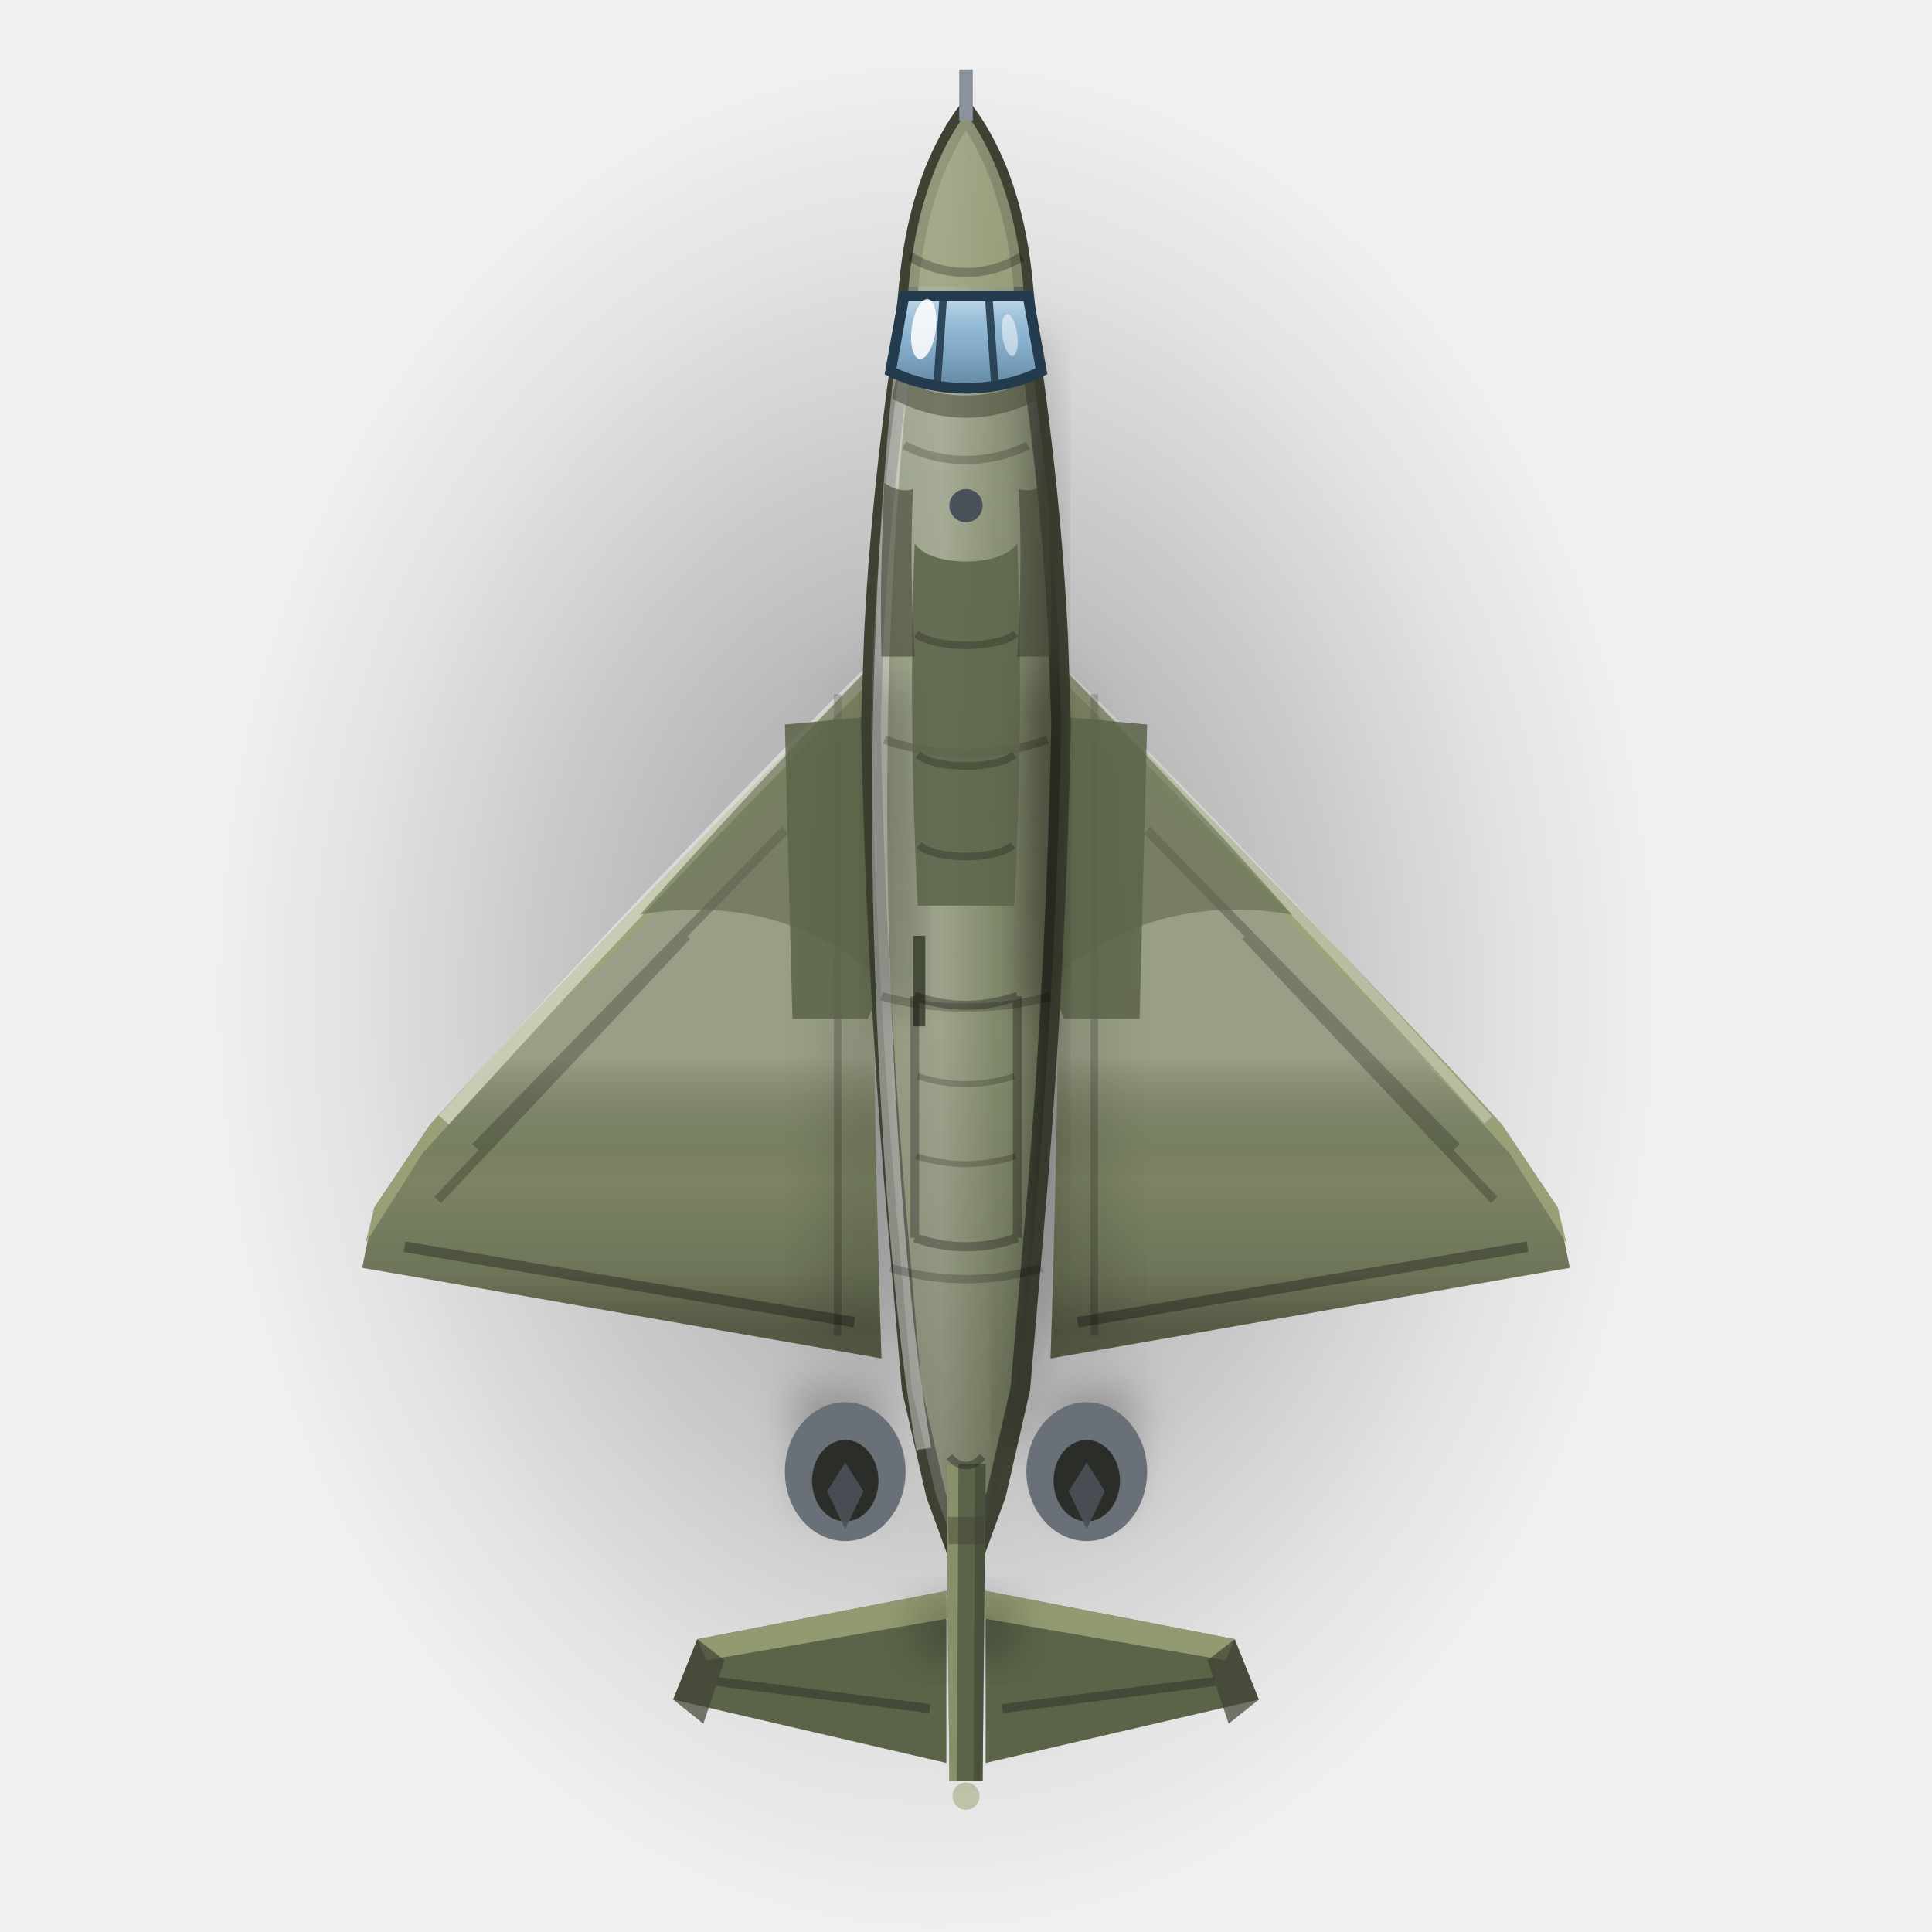
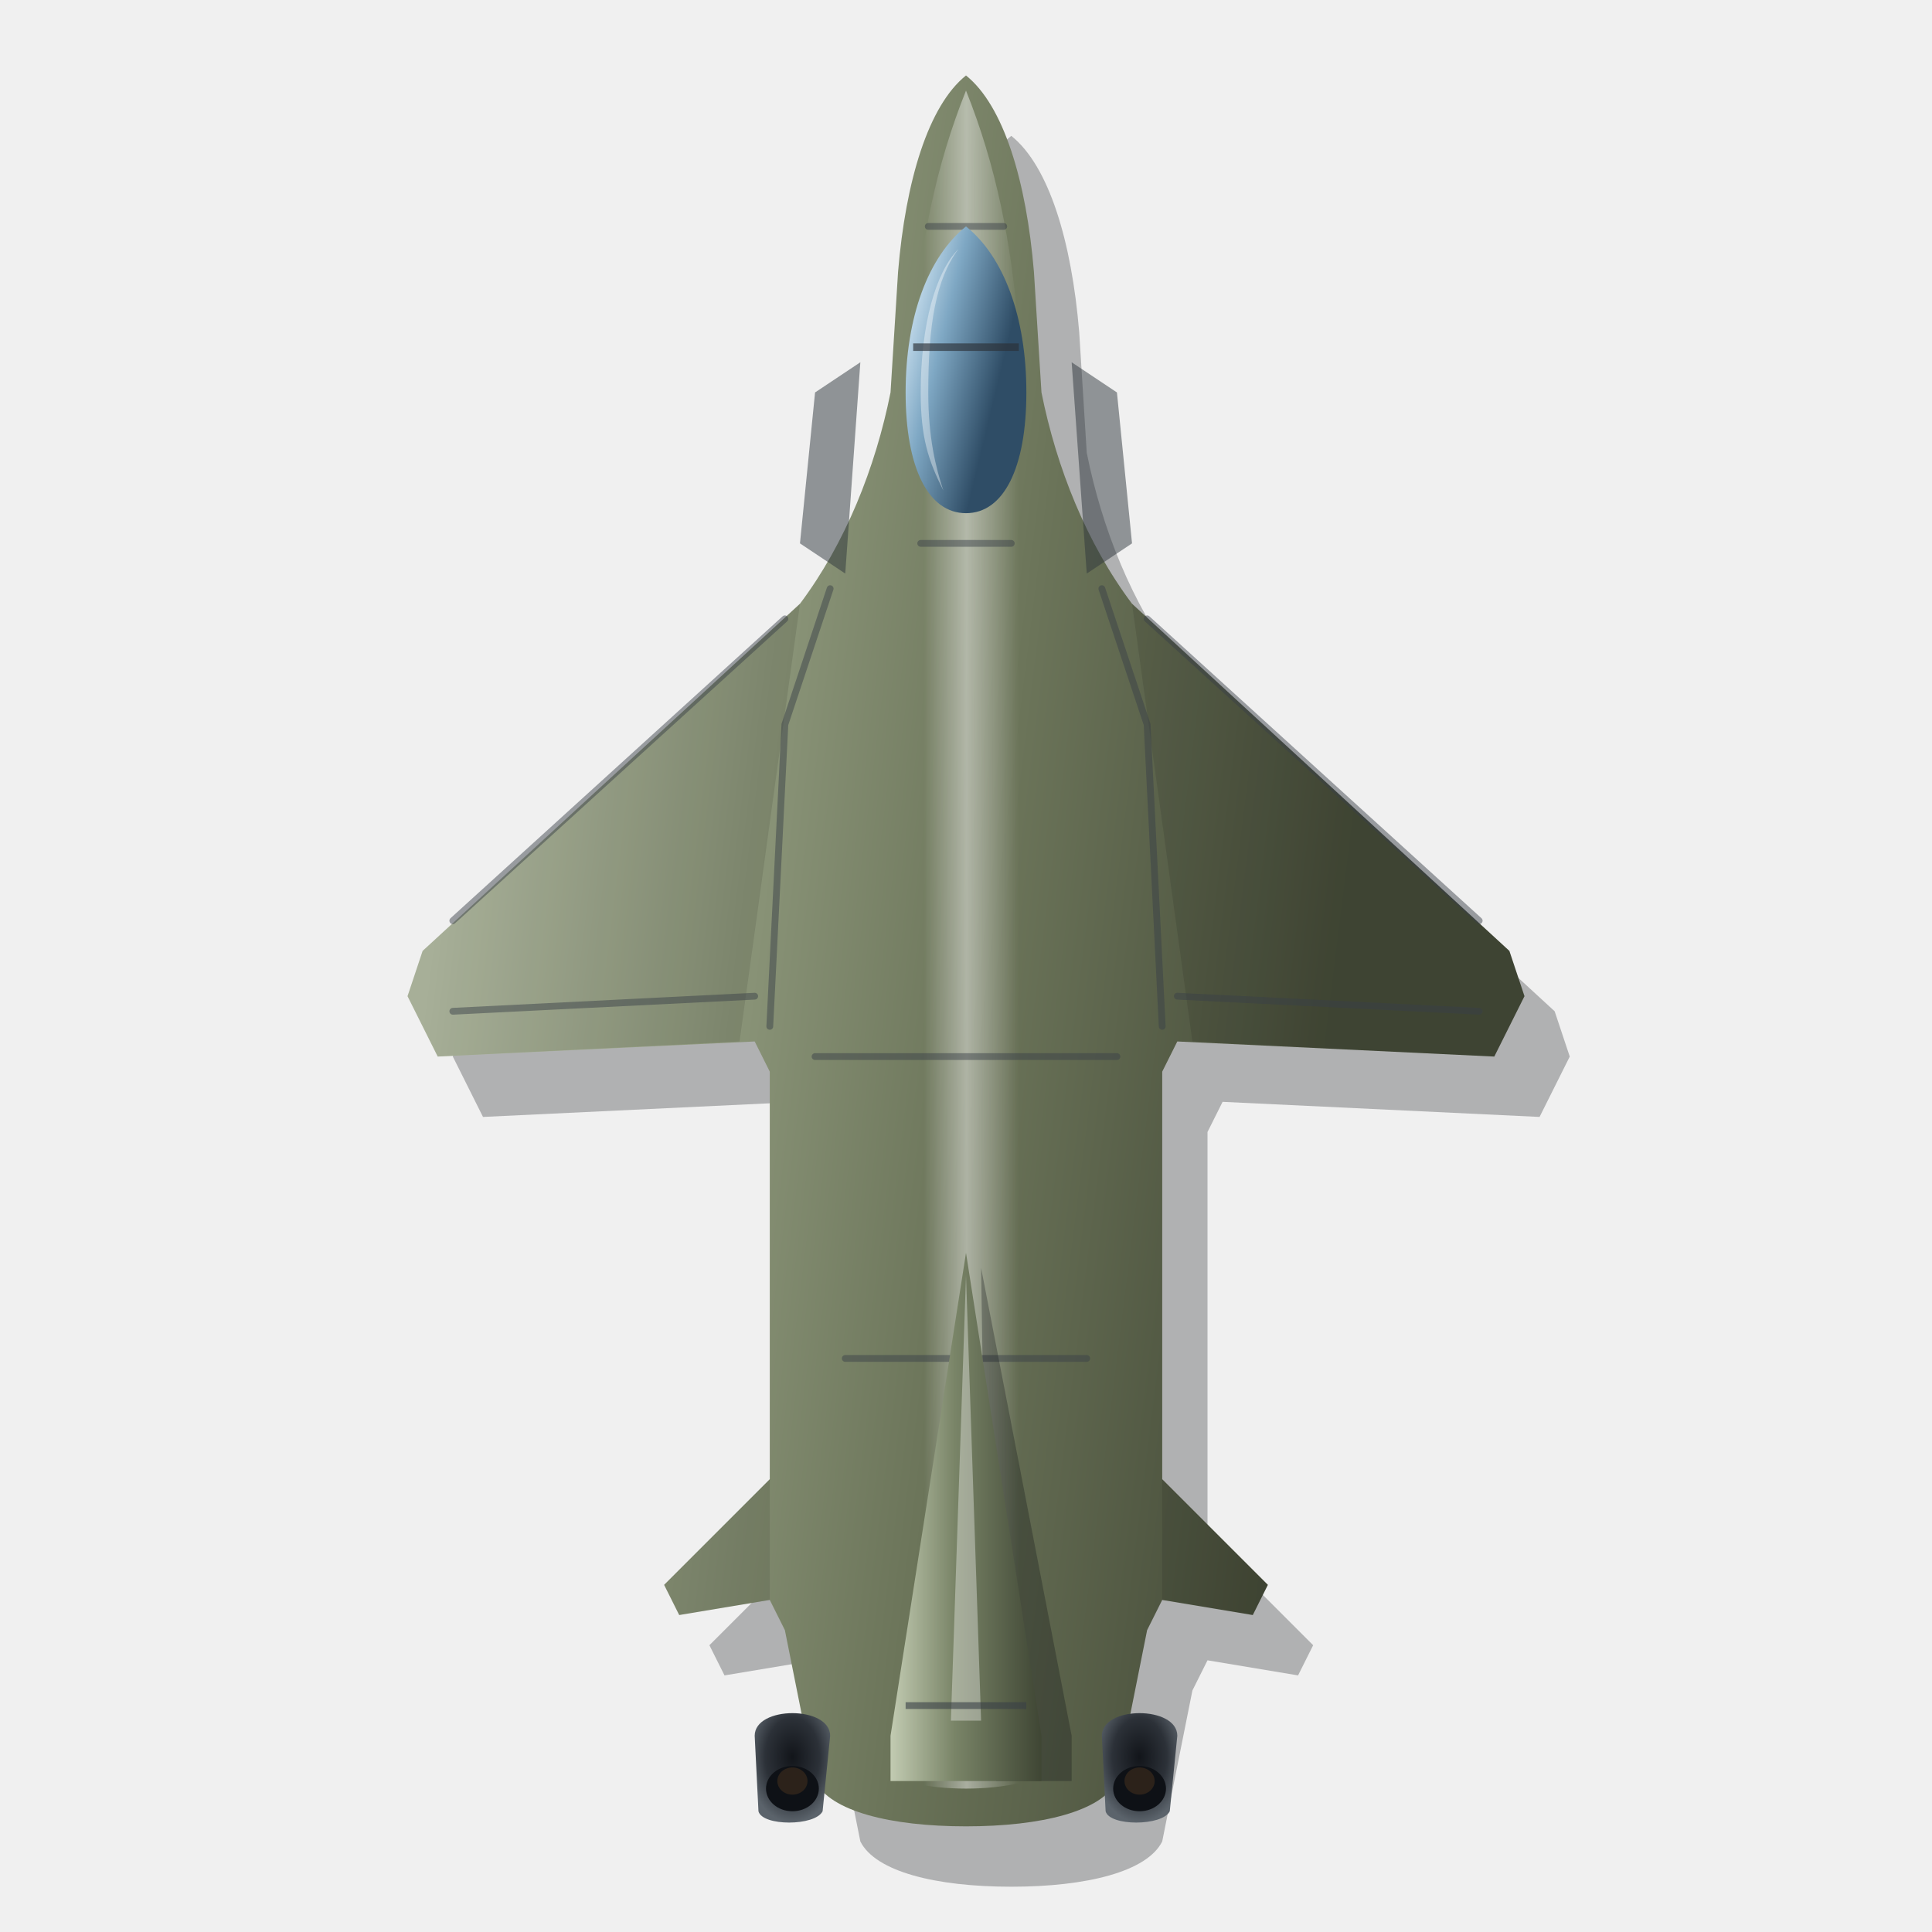
- <svg xmlns="http://www.w3.org/2000/svg" viewBox="0 0 128 128" width="128" height="128">
+ <svg xmlns="http://www.w3.org/2000/svg" viewBox="0 0 256 256">
  <defs>
-     <style>
-     .base{fill:#7c8464}.shade{fill:#5b6349}.dark{fill:#3d4232}.light{fill:#9aa378}.hi{fill:#b8bfa2}
-     .metal{fill:#6a7077}.metalS{fill:#8a929b}.metalL{fill:#4a5057}
-     .glass{fill:#7fa8c9}.glassL{fill:#a9cbdf}.rubber{fill:#2b2e28}
-   </style>
-     <filter id="t22f1" x="-40%" y="-40%" width="180%" height="180%">
-       <feGaussianBlur stdDeviation="1.3" />
-     </filter>
-     <filter id="t22f2" x="-60%" y="-60%" width="220%" height="220%">
-       <feGaussianBlur stdDeviation="2.4" />
-     </filter>
-     <radialGradient id="t22gs" cx=".5" cy=".5" r=".5">
-       <stop offset="0" stop-color="#000" stop-opacity=".36" />
-       <stop offset=".5" stop-color="#000" stop-opacity=".18" />
-       <stop offset=".8" stop-color="#000" stop-opacity=".06" />
-       <stop offset="1" stop-color="#000" stop-opacity="0" />
+     <linearGradient id="g-hull" x1="0.12" y1="0" x2="0.9" y2="0.15">
+       <stop offset="0" stop-color="#b9c2a8" />
+       <stop offset="0.34" stop-color="#8a9478" />
+       <stop offset="0.62" stop-color="#6b7459" />
+       <stop offset="1" stop-color="#454b38" />
+     </linearGradient>
+     <linearGradient id="g-spine" x1="0.3" y1="0" x2="0.75" y2="0">
+       <stop offset="0" stop-color="#fff" stop-opacity="0" />
+       <stop offset="0.45" stop-color="#fff" stop-opacity="0.45" />
+       <stop offset="1" stop-color="#fff" stop-opacity="0" />
+     </linearGradient>
+     <linearGradient id="g-glass-blue" x1="0.15" y1="0" x2="0.85" y2="0.4">
+       <stop offset="0" stop-color="#cfe4f2" />
+       <stop offset="0.4" stop-color="#7fa8c4" />
+       <stop offset="1" stop-color="#2f4d66" />
+     </linearGradient>
+     <linearGradient id="g-fin" x1="0" y1="0" x2="1" y2="0">
+       <stop offset="0" stop-color="#c2cbb2" />
+       <stop offset="0.42" stop-color="#7a8568" />
+       <stop offset="1" stop-color="#3f4634" />
+     </linearGradient>
+     <linearGradient id="g-metal" x1="0" y1="0" x2="1" y2="0">
+       <stop offset="0" stop-color="#e3e8ec" />
+       <stop offset="0.55" stop-color="#a8b0b7" />
+       <stop offset="1" stop-color="#666e75" />
+     </linearGradient>
+     <radialGradient id="g-nozzle" cx="0.5" cy="0.4" r="0.6">
+       <stop offset="0" stop-color="#12151a" />
+       <stop offset="0.6" stop-color="#2c3138" />
+       <stop offset="1" stop-color="#5b636b" />
    </radialGradient>
-     <linearGradient id="t22g1" gradientUnits="userSpaceOnUse" x1="56" y1="60" x2="72" y2="60">
-       <stop offset="0" stop-color="#000" stop-opacity=".3" />
-       <stop offset=".22" stop-color="#fff" stop-opacity=".2" />
-       <stop offset=".4" stop-color="#fff" stop-opacity=".26" />
-       <stop offset=".62" stop-color="#fff" stop-opacity=".05" />
-       <stop offset=".82" stop-color="#000" stop-opacity=".18" />
-       <stop offset="1" stop-color="#000" stop-opacity=".44" />
-     </linearGradient>
-     <linearGradient id="t22g2" gradientUnits="userSpaceOnUse" x1="64" y1="7" x2="64" y2="119">
-       <stop offset="0" stop-color="#fff" stop-opacity=".2" />
-       <stop offset=".3" stop-color="#fff" stop-opacity=".05" />
-       <stop offset=".55" stop-color="#000" stop-opacity="0" />
-       <stop offset="1" stop-color="#000" stop-opacity=".26" />
-     </linearGradient>
-     <linearGradient id="t22g3" gradientUnits="userSpaceOnUse" x1="26" y1="70" x2="26" y2="88">
-       <stop offset="0" stop-color="#fff" stop-opacity=".22" />
-       <stop offset=".45" stop-color="#000" stop-opacity="0" />
-       <stop offset=".8" stop-color="#000" stop-opacity=".12" />
-       <stop offset="1" stop-color="#000" stop-opacity=".32" />
-     </linearGradient>
-     <linearGradient id="t22g4" gradientUnits="userSpaceOnUse" x1="60" y1="19" x2="60" y2="27">
-       <stop offset="0" stop-color="#e8f4fb" stop-opacity=".85" />
-       <stop offset=".4" stop-color="#9cc4dc" stop-opacity=".4" />
-       <stop offset="1" stop-color="#28495e" stop-opacity=".6" />
-     </linearGradient>
+     <path id="hull" d="     M128 10 C133 14 136 24 137 36 L138 52     C140 62 144 72 150 80     L200 126 L202 132 L198 140     L156 138 L154 142     L154 196     L168 210 L166 214 L154 212 L152 216     L148 236 C146 240 138 242 128 242     C118 242 110 240 108 236     L104 216 L102 212 L90 214 L88 210     L102 196 L102 142     L100 138 L58 140 L54 132 L56 126     L106 80 C112 72 116 62 118 52     L119 36 C120 24 123 14 128 10 Z" />
  </defs>
-   <ellipse cx="62" cy="66" rx="48" ry="62" fill="url(#t22gs)" />
-   <path class="base" d="M57.8 44 C50 52 38 64 28.5 74.5 L24.8 80 L24 84 L27.5 84.6 L58.4 90 C57.9 75 57.7 59 57.8 44 Z" />
-   <path d="M57.8 44 C50 52 38 64 28.5 74.5 L24.8 80 L24 84 L27.5 84.6 L58.4 90 C57.9 75 57.7 59 57.8 44 Z" fill="url(#t22g3)" />
-   <path class="light" d="M57.8 44 C50 52 38 64 28.5 74.5 L24.8 80 L24.2 82.4 L28 76.4 C37.6 65.8 49.6 53.8 58.6 46.4 Z" opacity=".9" />
-   <path d="M57.6 44.6 C50 52 39 63.6 29.4 74.2" stroke="#fff" stroke-width=".9" opacity=".45" fill="none" />
-   <path d="M57.6 45 L60.4 45 L59 89.4 L55.2 89 Z" fill="#000" opacity=".2" filter="url(#t22f2)" />
-   <path d="M52 55 L31.5 76 M45.5 62 L29 79.5" stroke="#000" stroke-width=".6" opacity=".22" fill="none" />
-   <path d="M26.8 82.6 L56.6 87.6" stroke="#000" stroke-width=".7" opacity=".3" fill="none" />
-   <path d="M55.5 46 L55.5 88.5" stroke="#000" stroke-width=".5" opacity=".18" fill="none" />
-   <path class="shade" d="M57.8 44 C52.6 49.4 47 55.4 42.4 60.6 C48 59.6 53.6 60.8 57.9 64.6 C57.8 57.6 57.8 50.6 57.8 44 Z" opacity=".55" />
-   <path class="base" d="M70.2 44 C78 52 90 64 99.5 74.5 L103.2 80 L104 84 L100.5 84.6 L69.6 90 C70.1 75 70.3 59 70.2 44 Z" />
-   <path d="M70.2 44 C78 52 90 64 99.5 74.5 L103.2 80 L104 84 L100.5 84.6 L69.6 90 C70.1 75 70.3 59 70.2 44 Z" fill="url(#t22g3)" />
-   <path class="light" d="M70.2 44 C78 52 90 64 99.5 74.5 L103.2 80 L103.8 82.4 L100 76.4 C90.4 65.8 78.4 53.8 69.4 46.4 Z" opacity=".9" />
-   <path d="M70.4 44.6 C78 52 89 63.6 98.6 74.2" stroke="#fff" stroke-width=".7" opacity=".3" fill="none" />
-   <path d="M70.4 45 L67.6 45 L69 89.4 L72.8 89 Z" fill="#000" opacity=".2" filter="url(#t22f2)" />
-   <path d="M76 55 L96.5 76 M82.5 62 L99 79.5" stroke="#000" stroke-width=".6" opacity=".22" fill="none" />
-   <path d="M101.2 82.6 L71.4 87.6" stroke="#000" stroke-width=".7" opacity=".3" fill="none" />
-   <path d="M72.5 46 L72.5 88.5" stroke="#000" stroke-width=".5" opacity=".18" fill="none" />
-   <path class="shade" d="M70.2 44 C75.4 49.4 81 55.4 85.6 60.6 C80 59.6 74.4 60.8 70.1 64.6 C70.2 57.6 70.2 50.6 70.2 44 Z" opacity=".55" />
-   <path class="shade" d="M62.7 105.4 L46.2 108.6 L44.6 112.6 L62.7 116.8 Z" />
-   <path class="shade" d="M65.3 105.4 L81.8 108.6 L83.4 112.6 L65.3 116.8 Z" />
-   <path class="light" d="M62.7 105.4 L46.2 108.6 L46.8 110 L63 107.2 Z" opacity=".85" />
-   <path class="light" d="M65.3 105.4 L81.8 108.6 L81.2 110 L65 107.2 Z" opacity=".85" />
-   <path d="M47.5 111.4 L61.6 113.2 M80.5 111.4 L66.4 113.2" stroke="#000" stroke-width=".6" opacity=".25" fill="none" />
-   <path class="dark" d="M44.6 112.6 L46.2 108.6 L48 110 L46.6 114.2 Z" opacity=".7" />
-   <path class="dark" d="M83.4 112.6 L81.8 108.6 L80 110 L81.4 114.2 Z" opacity=".7" />
-   <path class="shade" d="M52 48 L58.5 47.4 L59 64 L57.5 67.5 L52.5 67.5 Z" opacity=".85" />
-   <path class="shade" d="M76 48 L69.5 47.4 L69 64 L70.5 67.5 L75.5 67.5 Z" opacity=".85" />
-   <path class="base" d="M64 7.5 C61.8 10.5 60.6 14.5 60.2 19 L59.8 23 C58.8 30 58.2 36 57.9 42 L57.7 48 C57.9 58 58.4 68 59.2 78 L60.4 92 L62 99 L64 104.5 L66 99 L67.6 92 L68.8 78 C69.6 68 70.1 58 70.3 48 L70.1 42 C69.8 36 69.2 30 68.2 23 L67.8 19 C67.4 14.5 66.2 10.5 64 7.5 Z" stroke="#3d4232" stroke-width="1.3" />
-   <path d="M64 7.5 C61.8 10.5 60.6 14.5 60.2 19 L59.8 23 C58.8 30 58.2 36 57.9 42 L57.7 48 C57.9 58 58.4 68 59.2 78 L60.4 92 L62 99 L64 104.5 L66 99 L67.6 92 L68.8 78 C69.6 68 70.1 58 70.3 48 L70.1 42 C69.8 36 69.2 30 68.2 23 L67.8 19 C67.4 14.5 66.2 10.5 64 7.5 Z" fill="url(#t22g1)" />
-   <path d="M64 7.5 C61.8 10.5 60.6 14.5 60.2 19 L59.8 23 C58.8 30 58.2 36 57.9 42 L57.7 48 C57.9 58 58.4 68 59.2 78 L60.4 92 L62 99 L64 104.5 L66 99 L67.6 92 L68.8 78 C69.6 68 70.1 58 70.3 48 L70.1 42 C69.8 36 69.2 30 68.2 23 L67.8 19 C67.4 14.5 66.2 10.5 64 7.5 Z" fill="url(#t22g2)" />
-   <path d="M60 22 C58.6 34 58 48 58.4 62 C58.8 76 59.8 88 61.2 96" stroke="#fff" stroke-width="1" opacity=".4" fill="none" />
-   <path d="M68 22 C69.4 34 70 48 69.6 62 C69.2 76 68.2 88 66.8 96" stroke="#000" stroke-width="1.6" opacity=".24" fill="none" filter="url(#t22f1)" />
-   <path d="M58 45.4 L60.6 45.2 L60.6 66.8 L58.6 66.8 Z" fill="#000" opacity=".22" filter="url(#t22f1)" />
-   <path d="M70 45.4 L67.4 45.2 L67.4 66.8 L69.4 66.8 Z" fill="#000" opacity=".22" filter="url(#t22f1)" />
-   <path d="M60.6 106 L67.4 106 L67 110 L61 110 Z" fill="#000" opacity=".22" filter="url(#t22f1)" />
-   <path class="light" d="M64 7.5 C61.8 10.5 60.6 14.5 60.2 19 L67.8 19 C67.4 14.5 66.2 10.5 64 7.5 Z" opacity=".55" />
-   <path d="M60.3 17 C62.6 18.4 65.4 18.4 67.7 17" stroke="#000" stroke-width=".6" opacity=".25" fill="none" />
-   <path d="M64 4.6 L64 8" stroke="#8a929b" stroke-width=".9" fill="none" />
-   <path d="M59.9 29.5 C62.4 30.8 65.6 30.8 68.1 29.5 M58.6 49 C61.8 50.2 66.2 50.2 69.4 49 M58.4 66 C61.8 67 66.2 67 69.6 66 M59 84 C62.2 85 65.8 85 69 84" stroke="#000" stroke-width=".55" opacity=".2" fill="none" />
-   <circle class="metalL" cx="64" cy="33.5" r="1.1" />
-   <path class="shade" d="M60.6 36 C60.3 44 60.4 52 60.8 60 L67.2 60 C67.6 52 67.7 44 67.4 36 C66.4 37.6 61.6 37.6 60.6 36 Z" opacity=".85" />
-   <path d="M60.7 42 C62 43 66 43 67.3 42 M60.8 50 C62 51 66 51 67.2 50 M60.9 56 C62 57 66 57 67.1 56" stroke="#000" stroke-width=".5" opacity=".22" fill="none" />
-   <path class="dark" d="M60.5 62 L61.3 62 L61.3 68 L60.5 68 Z" opacity=".9" />
-   <path d="M60.6 66 L60.6 82 M67.4 66 L67.4 82 M60.6 66 C62.8 66.8 65.2 66.8 67.4 66 M60.6 82 C62.8 82.8 65.2 82.8 67.4 82" stroke="#000" stroke-width=".6" opacity=".28" fill="none" />
-   <path d="M60.8 71.3 C63 72 65 72 67.2 71.3 M60.7 76.6 C62.9 77.3 65.1 77.3 67.3 76.6" stroke="#000" stroke-width=".4" opacity=".2" fill="none" />
-   <path class="dark" d="M59.4 25 C62.2 26.6 65.8 26.6 68.6 25 L68.9 26.4 C65.8 28.1 62.2 28.1 59.1 26.4 Z" opacity=".5" />
-   <path class="glass" d="M59.9 19.6 L68.1 19.6 L69 24.6 C66 26.1 62 26.1 59 24.6 Z" />
-   <path d="M59.9 19.6 L68.1 19.6 L69 24.6 C66 26.1 62 26.1 59 24.6 Z" fill="url(#t22g4)" />
-   <path d="M59.9 19.6 L68.1 19.6 L69 24.6 C66 26.1 62 26.1 59 24.6 Z" fill="none" stroke="#243b4d" stroke-width=".7" />
-   <path d="M62.5 19.6 L62.1 25.3 M65.5 19.6 L65.9 25.3" stroke="#243b4d" stroke-width=".5" opacity=".9" fill="none" />
-   <ellipse cx="61.2" cy="21.8" rx=".8" ry="2" transform="rotate(8 61.2 21.8)" fill="#fff" opacity=".85" />
-   <ellipse cx="66.9" cy="22.2" rx=".5" ry="1.4" transform="rotate(-8 66.9 22.2)" fill="#fff" opacity=".5" />
-   <path d="M52.5 92 L58.5 92 L57.5 100 L53.5 100 Z" fill="#000" opacity=".24" filter="url(#t22f1)" />
-   <path d="M69.5 92 L75.5 92 L74.5 100 L70.5 100 Z" fill="#000" opacity=".24" filter="url(#t22f1)" />
-   <ellipse class="metal" cx="56" cy="97.5" rx="4" ry="4.6" />
-   <ellipse class="rubber" cx="56" cy="98.1" rx="2.2" ry="2.7" />
-   <ellipse class="metal" cx="72" cy="97.5" rx="4" ry="4.6" />
-   <ellipse class="rubber" cx="72" cy="98.1" rx="2.2" ry="2.7" />
-   <path class="metalL" d="M56 101.3 L54.8 98.8 L56 96.9 L57.2 98.8 Z M72 101.3 L70.8 98.8 L72 96.9 L73.2 98.8 Z" opacity=".9" />
-   <path class="dark" d="M58.6 32 C58.4 36 58.3 40 58.4 43.5 L60.6 43.5 C60.4 40 60.3 36 60.5 32.4 C59.8 32.6 59.2 32.4 58.6 32 Z" opacity=".6" />
-   <path class="dark" d="M69.4 32 C69.6 36 69.7 40 69.6 43.5 L67.4 43.5 C67.6 40 67.7 36 67.5 32.4 C68.2 32.6 68.8 32.4 69.4 32 Z" opacity=".6" />
-   <path class="shade" d="M62.7 97 L65.3 97 L65.1 118 L62.9 118 Z" />
-   <path class="light" d="M62.7 97 L63.5 97 L63.4 118 L62.9 118 Z" opacity=".7" />
-   <path class="dark" d="M65.3 97 L64.6 97 L64.5 118 L65.1 118 Z" opacity=".6" />
-   <path class="dark" d="M62.8 100.5 L65.2 100.5 L65.15 102.3 L62.85 102.3 Z" opacity=".45" />
-   <path d="M62.9 96.5 C63.6 97.3 64.4 97.3 65.1 96.5" stroke="#000" stroke-width=".5" opacity=".3" fill="none" />
-   <circle class="hi" cx="64" cy="119" r=".9" opacity=".9" />
+   <g id="unit">
+     <use href="#hull" fill="#0a0d11" opacity="0.28" transform="translate(6,8)" />
+     <use href="#hull" fill="url(#g-hull)" />
+     <g fill="#000" fill-opacity="0.10">
+       <path d="M150 80 L200 126 L202 132 L198 140 L158 138 Z" />
+       <path d="M106 80 L56 126 L54 132 L58 140 L98 138 Z" />
+       <path d="M154 196 L168 210 L166 214 L154 212 Z" />
+       <path d="M102 196 L88 210 L90 214 L102 212 Z" />
+     </g>
+     <path fill="url(#g-spine)" d="     M128 12 C132 22 134 32 135 44 L136 84 L140 140 L142 196 L140 234     C136 238 120 238 116 234 L114 196 L116 140 L120 84 L121 44     C122 32 124 22 128 12 Z" />
+     <g fill="none" stroke="#394047" stroke-opacity="0.48" stroke-width="0.9" stroke-linecap="round">
+       <path d="M146 78 L152 96 L154 136" />
+       <path d="M110 78 L104 96 L102 136" />
+       <path d="M196 134 L156 132" />
+       <path d="M60 134 L100 132" />
+       <path d="M152 82 L196 122" />
+       <path d="M104 82 L60 122" />
+       <path d="M123 30 L133 30" />
+       <path d="M122 72 L134 72" />
+       <path d="M148 140 L108 140" />
+       <path d="M144 180 L112 180" />
+     </g>
+     <g fill="#2f363d" fill-opacity="0.5">
+       <path d="M142 48 L148 52 L150 72 L144 76 Z" />
+       <path d="M114 48 L108 52 L106 72 L112 76 Z" />
+     </g>
+     <path fill="url(#g-glass-blue)" d="     M128 30 C133 34 136 42 136 52 C136 62 133 68 128 68     C123 68 120 62 120 52 C120 42 123 34 128 30 Z" />
+     <path fill="#fff" fill-opacity="0.38" d="     M127 33 C124 37 123 43 123 52 C123 58 124 62 125 65     C123 61 122 58 122 52 C122 43 124 36 127 33 Z" />
+     <path fill="none" stroke="#2b3137" stroke-width="1" stroke-opacity="0.65" d="M121 46 L135 46" />
+     <path fill="#0e1216" fill-opacity="0.3" d="M130 168 L142 230 L142 236 L132 236 L131 230 Z" />
+     <path fill="url(#g-fin)" d="M128 166 L138 230 L138 236 L118 236 L118 230 Z" />
+     <path fill="#fff" fill-opacity="0.35" d="M128 169 L130 228 L126 228 Z" />
+     <path fill="none" stroke="#394047" stroke-opacity="0.6" stroke-width="0.9" d="M120 226 L136 226" />
+     <path fill="url(#g-nozzle)" d="M146 230 C146 226 156 226 156 230 L155 240 C154 242 147 242 146.5 240 Z" />
+     <ellipse cx="151" cy="237" rx="3.5" ry="3" fill="#0e1116" />
+     <ellipse cx="151" cy="236" rx="2" ry="1.8" fill="#3a2a1c" fill-opacity="0.7" />
+     <path fill="url(#g-nozzle)" d="M100 230 C100 226 110 226 110 230 L109 240 C108 242 101 242 100.5 240 Z" />
+     <ellipse cx="105" cy="237" rx="3.5" ry="3" fill="#0e1116" />
+     <ellipse cx="105" cy="236" rx="2" ry="1.8" fill="#3a2a1c" fill-opacity="0.7" />
+   </g>
</svg>
